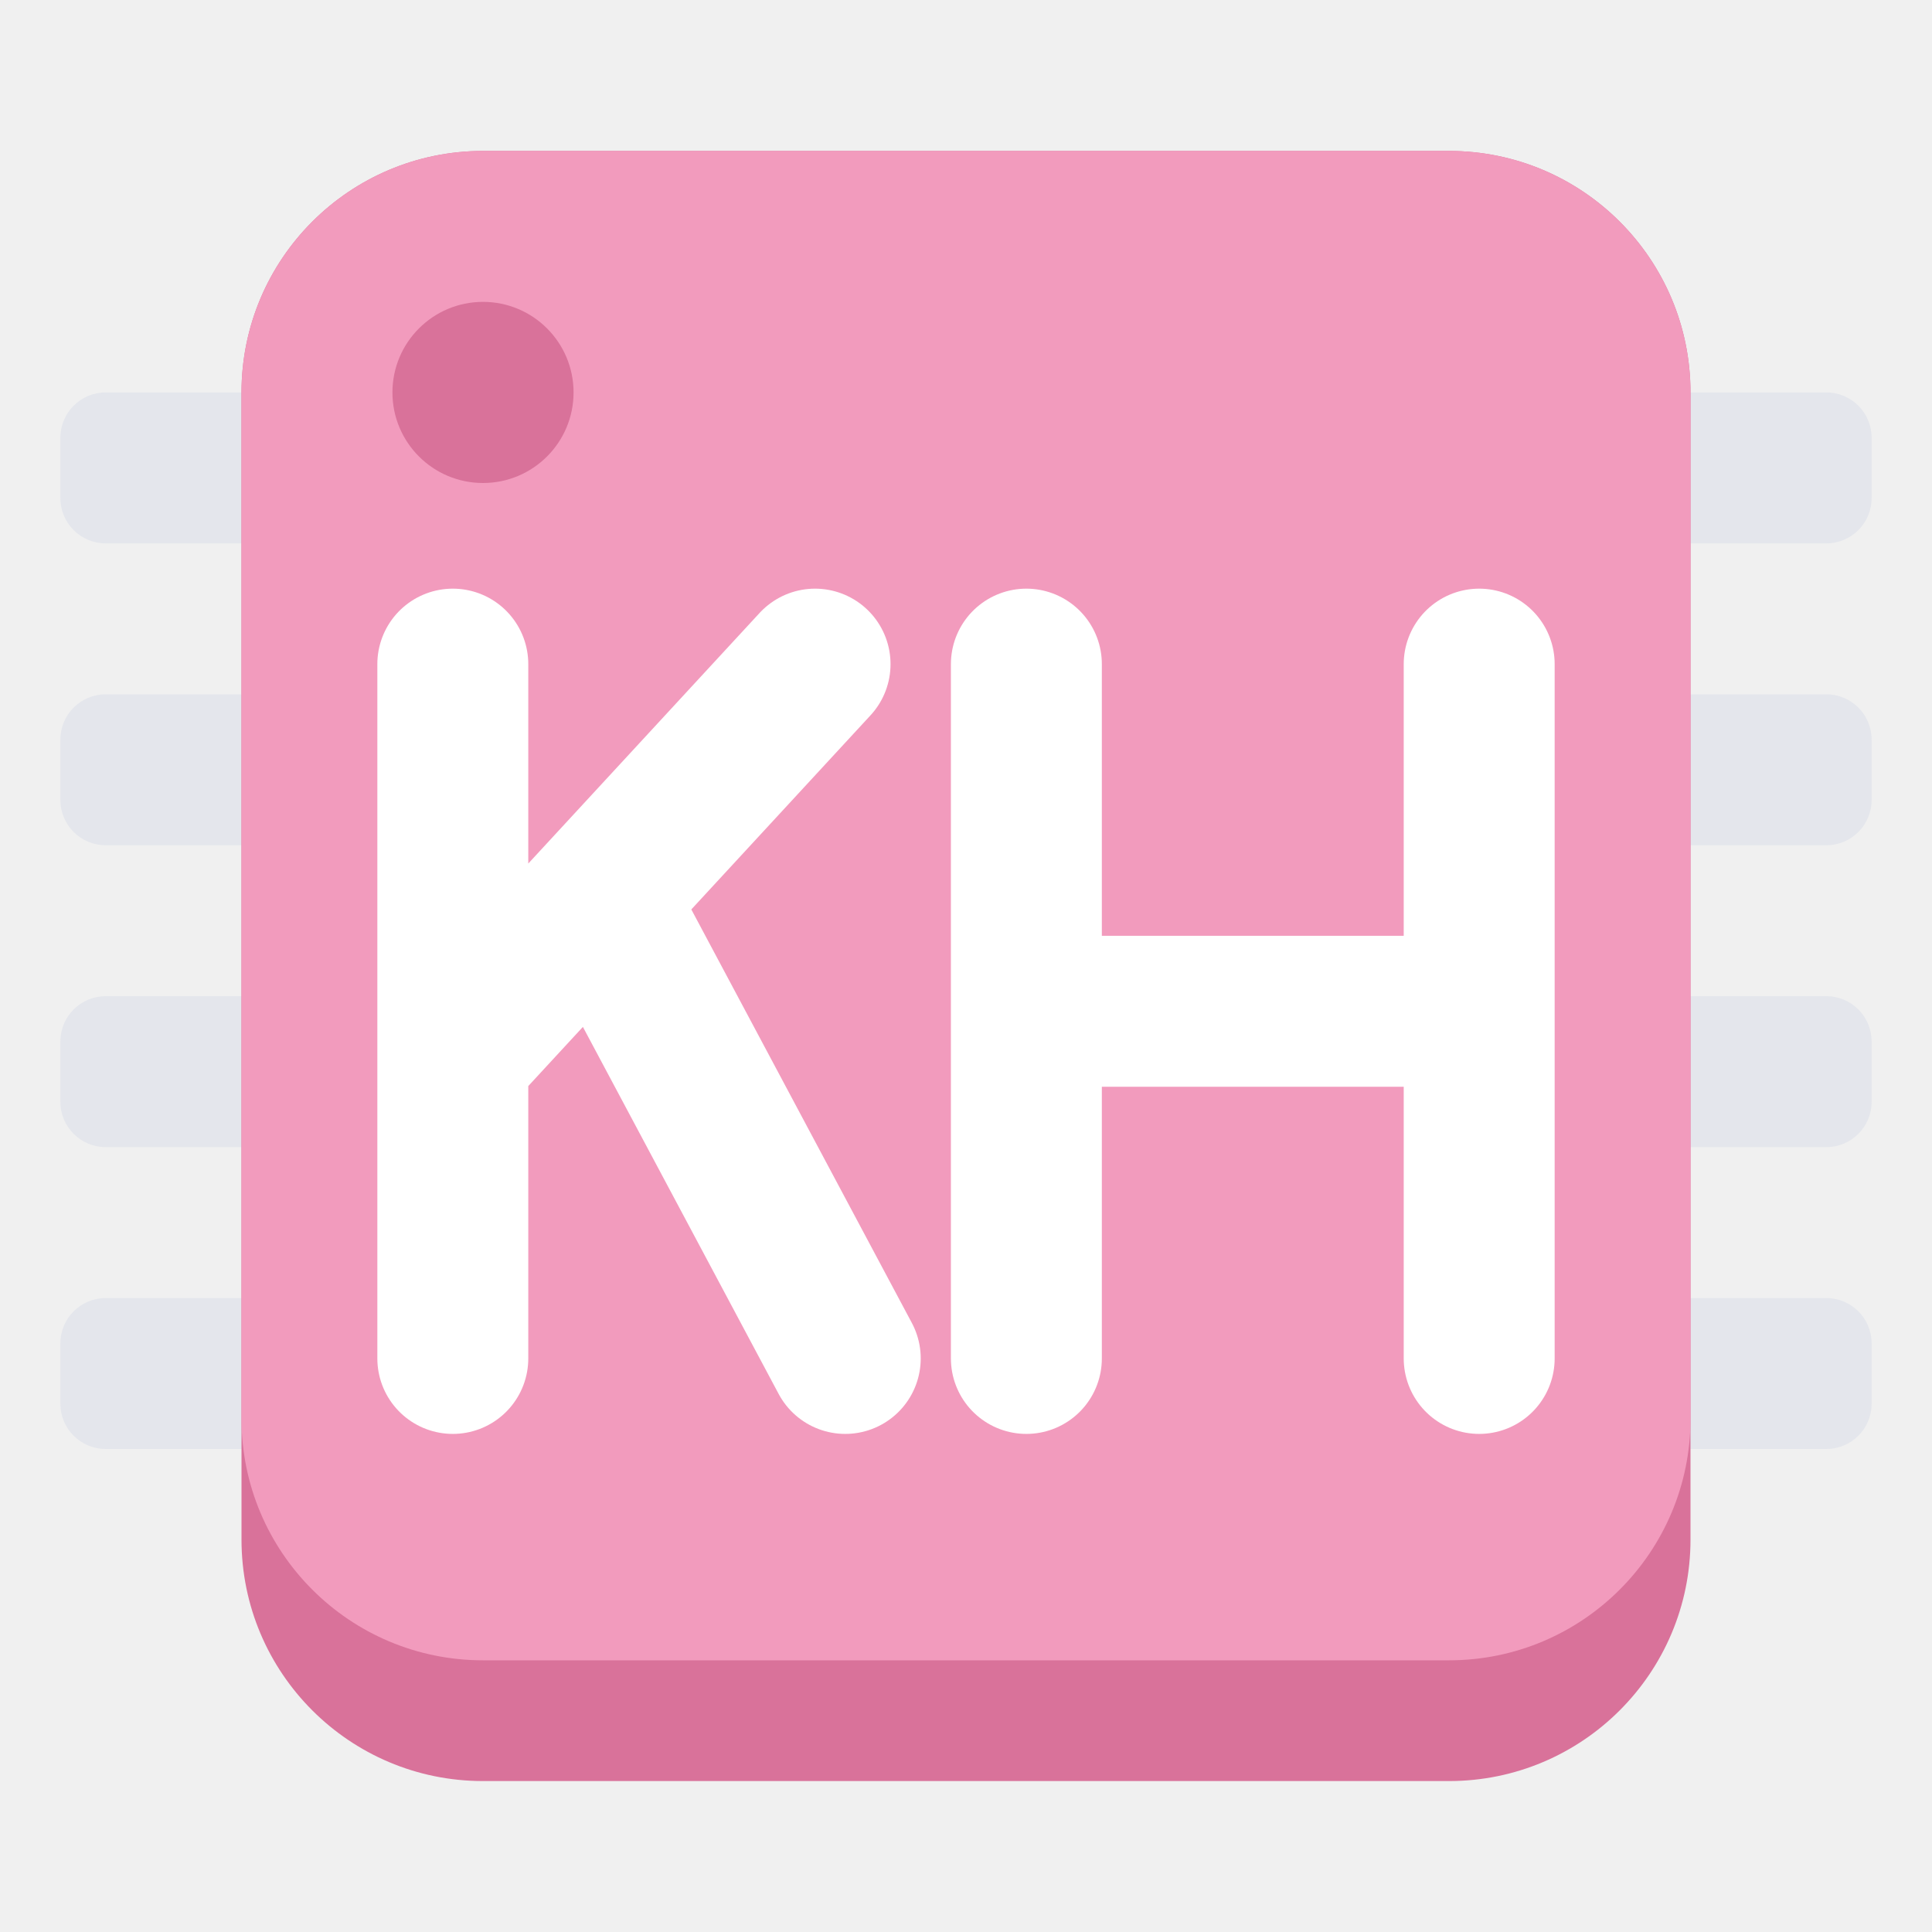
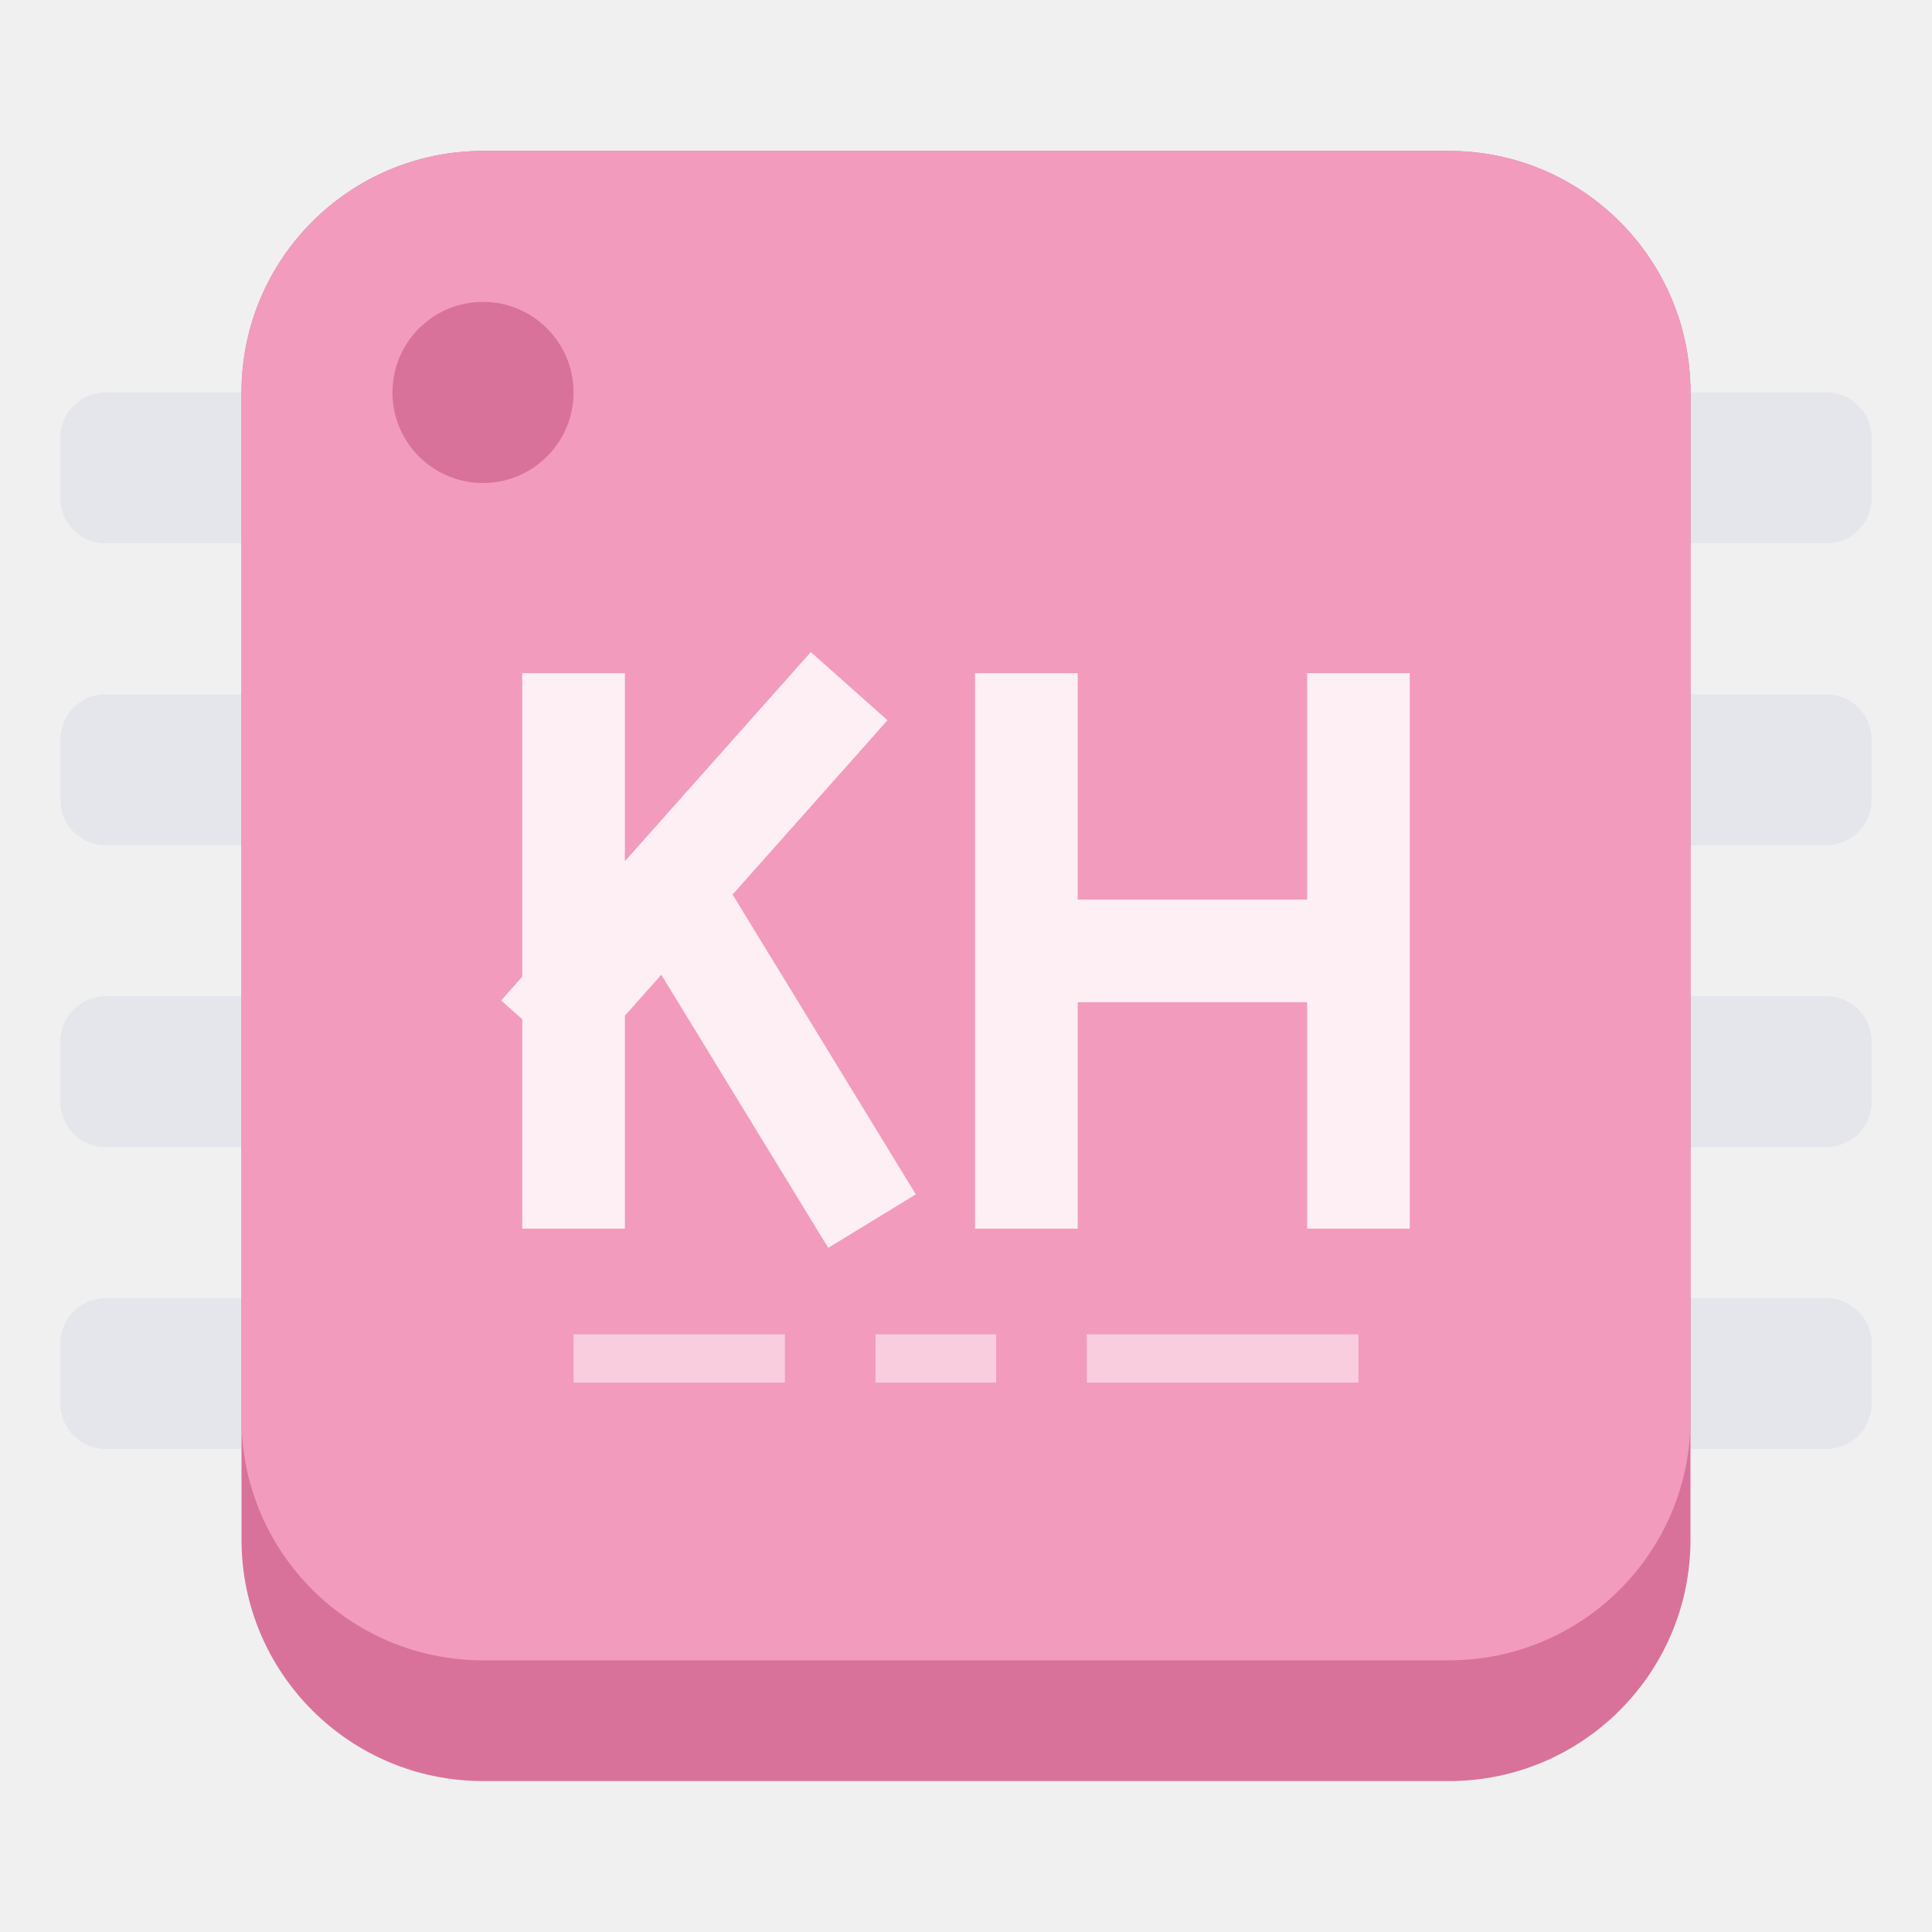
<svg xmlns="http://www.w3.org/2000/svg" viewBox="0 0 64 64">
  <g fill="#e4e6ec">
    <rect x="2" y="13" width="9" height="5" rx="1.5" />
    <rect x="2" y="23" width="9" height="5" rx="1.5" />
    <rect x="2" y="33" width="9" height="5" rx="1.5" />
    <rect x="2" y="43" width="9" height="5" rx="1.5" />
    <rect x="53" y="13" width="9" height="5" rx="1.5" />
    <rect x="53" y="23" width="9" height="5" rx="1.5" />
    <rect x="53" y="33" width="9" height="5" rx="1.5" />
    <rect x="53" y="43" width="9" height="5" rx="1.5" />
  </g>
  <rect x="8" y="5" width="48" height="54" rx="8" fill="#d9729a" />
  <rect x="8" y="5" width="48" height="50" rx="8" fill="#f29bbd" />
  <circle cx="16" cy="13" r="3" fill="#d9729a" />
-   <path d="M15 22 V45 M15 35 L27 22 M20 30 L28 45 M34 22 V45 M49 22 V45 M34 33.5 H49" fill="none" stroke="#fff" stroke-width="5" stroke-linecap="round" stroke-linejoin="round" />
+   <path d="M19 24 V39 M19 33 L27 24 M22.5 30 L28 39 M34 24 V39 M45 24 V39 M34 31.5 H45" fill="none" stroke="#fff6f9" stroke-opacity=".92" stroke-width="3.4" stroke-linecap="square" stroke-linejoin="miter" />
+   <path d="M19 45 H26 M29 45 H33 M36 45 H45" stroke="#fff6f9" stroke-opacity=".55" stroke-width="1.6" />
</svg>
